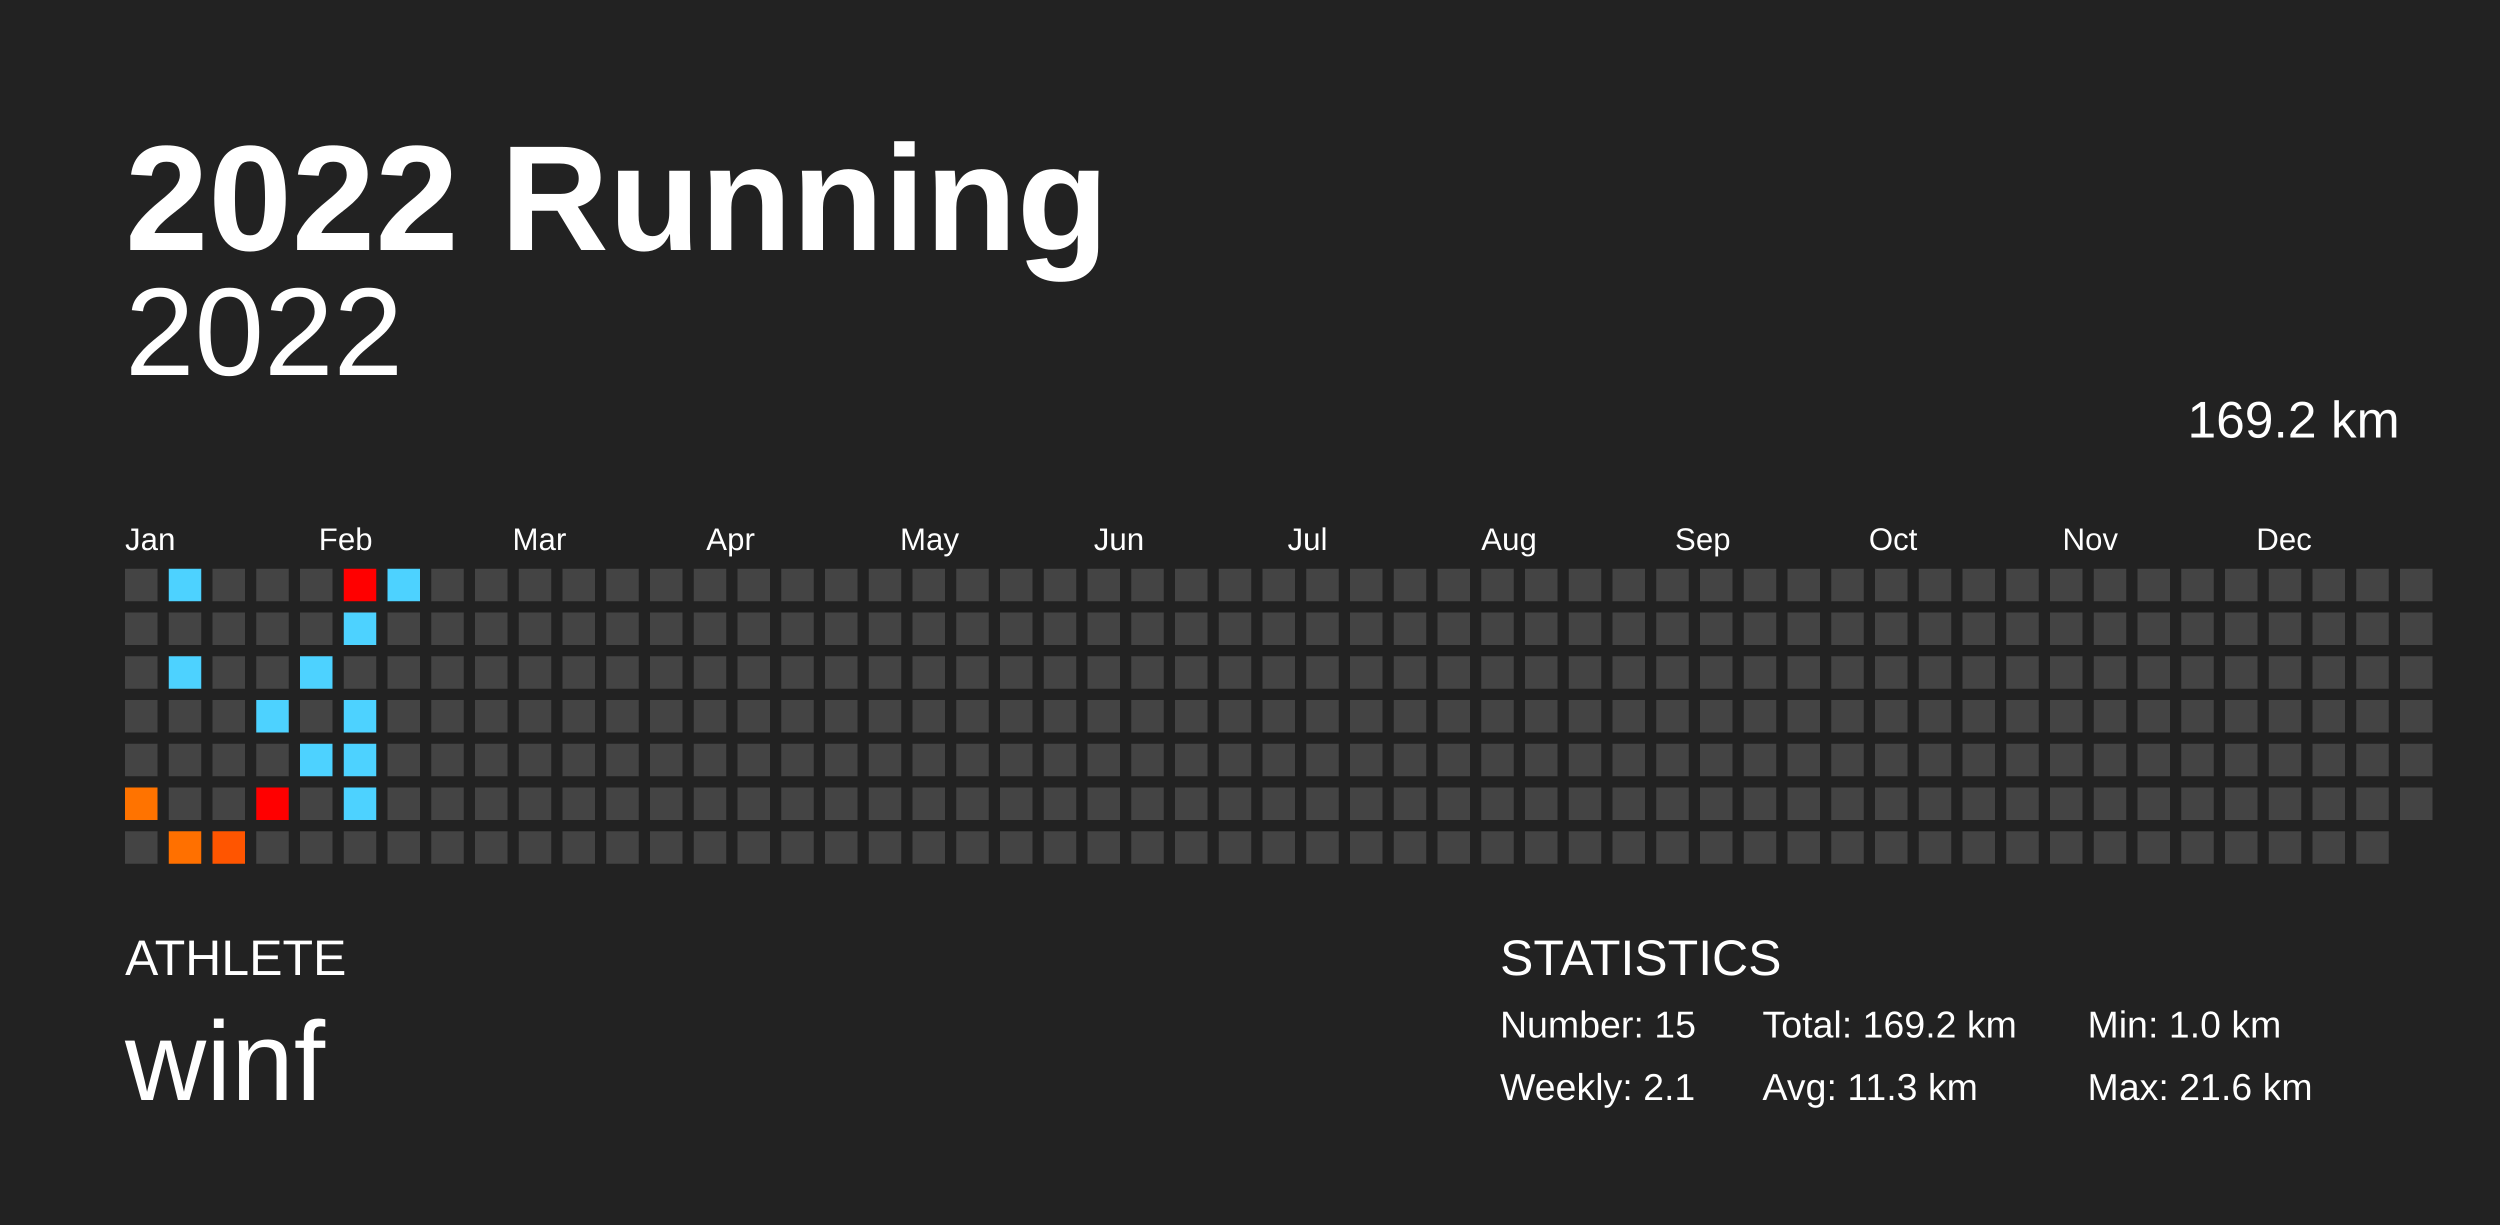
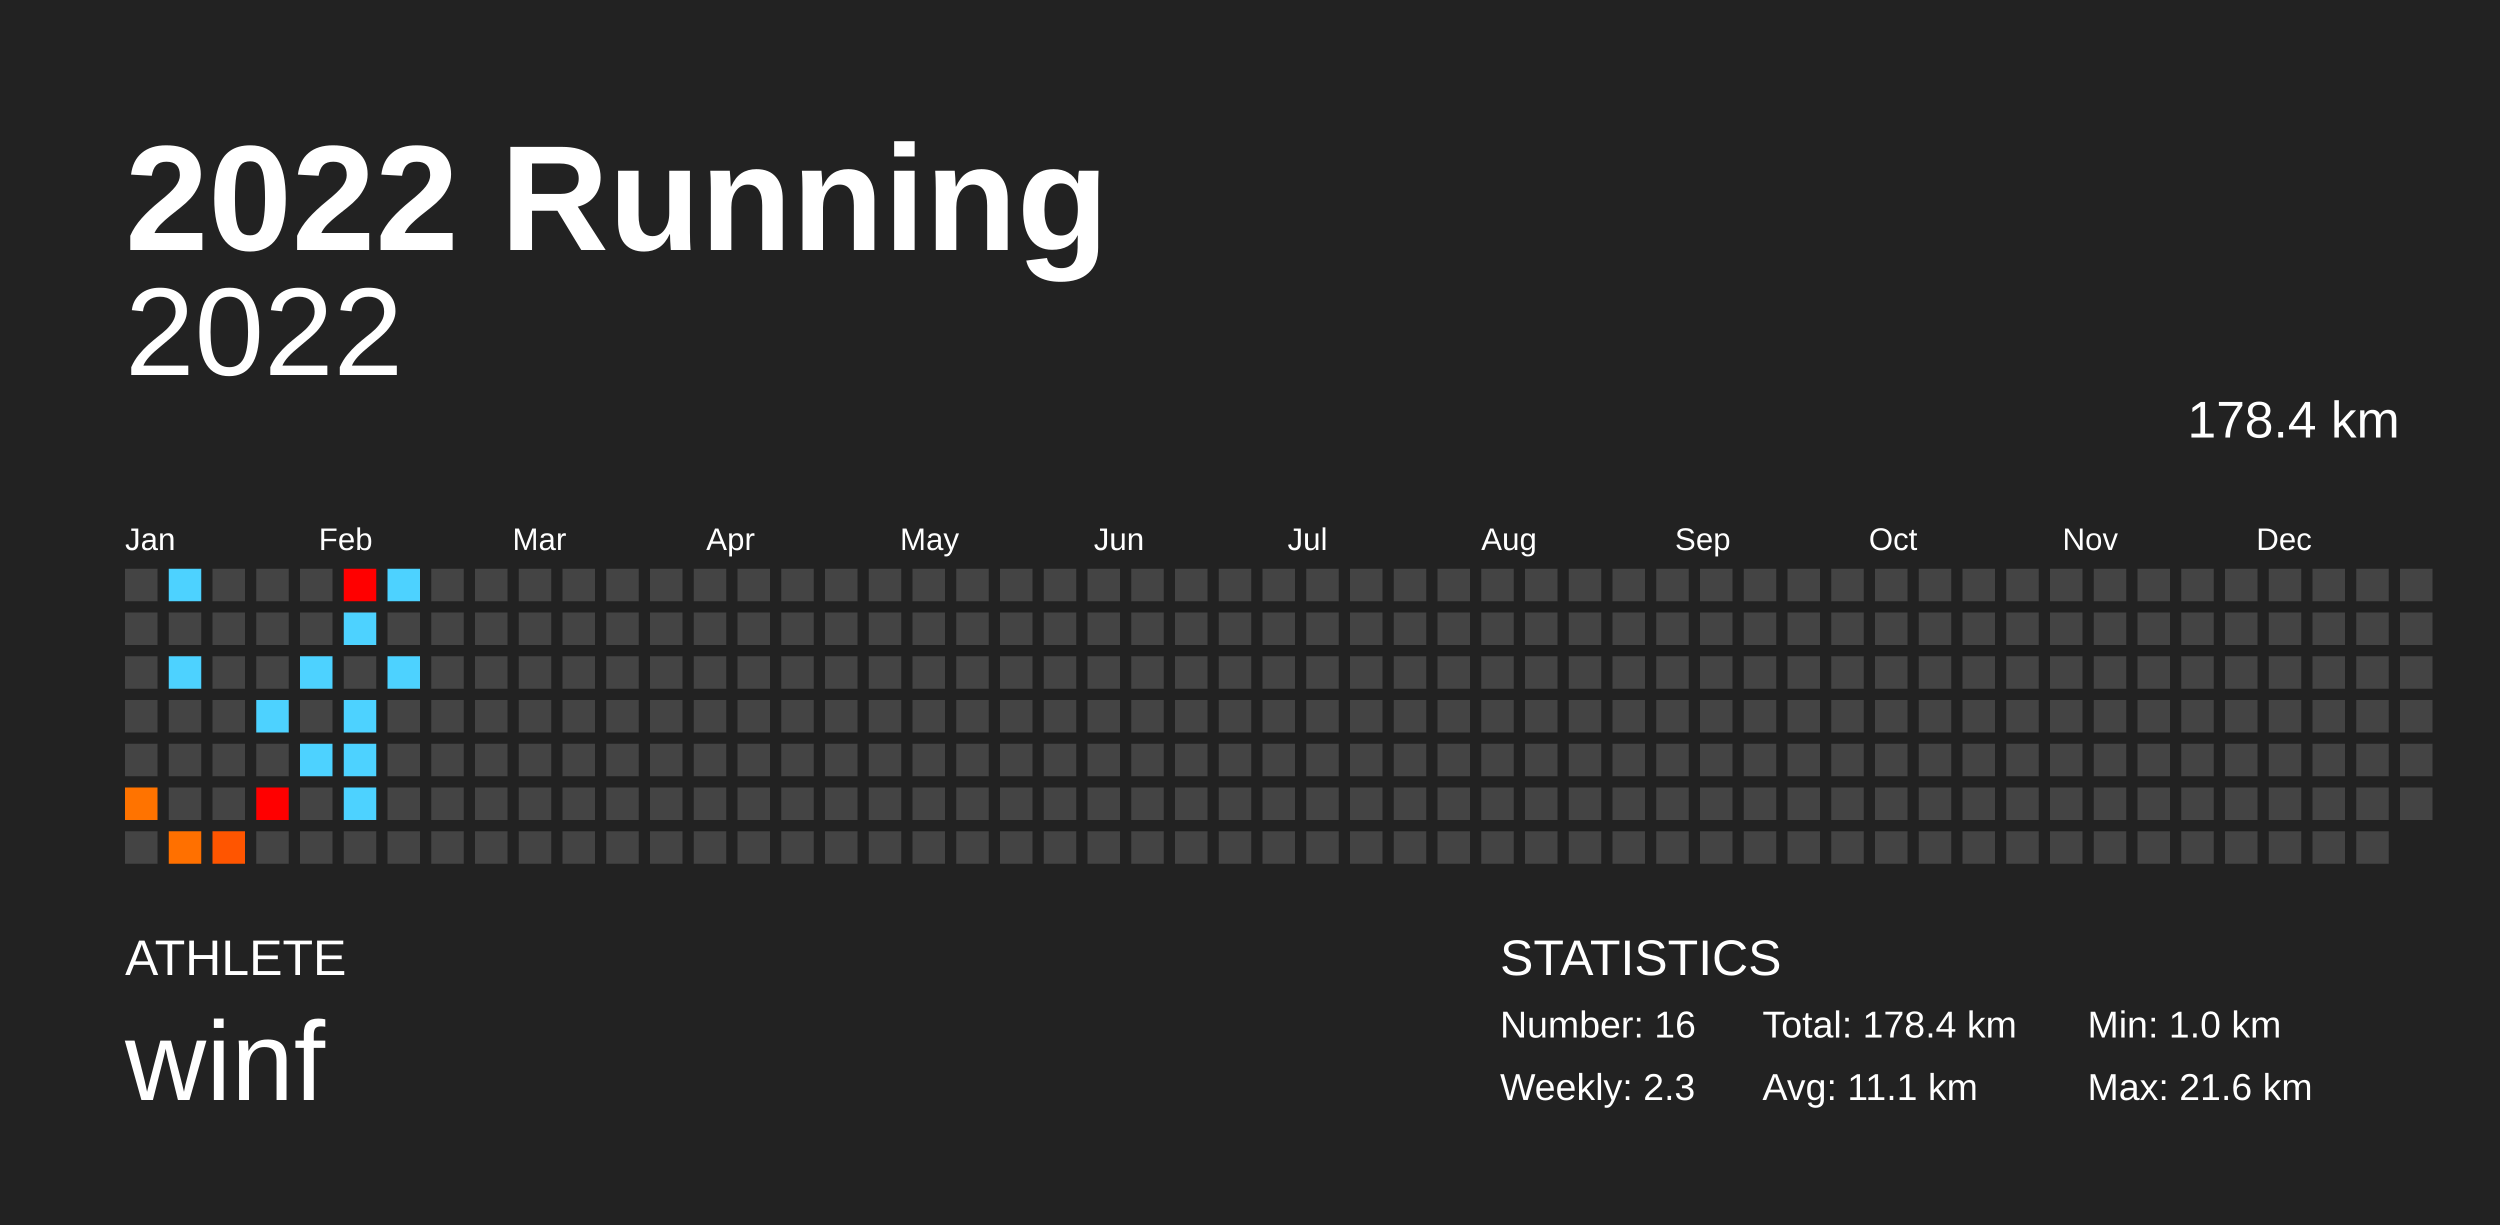
<svg xmlns="http://www.w3.org/2000/svg" baseProfile="full" height="98mm" version="1.1" viewBox="0,0,200,98" width="200mm">
  <defs />
  <rect fill="#222222" height="98" width="200" x="0" y="0" />
  <text fill="#FFFFFF" style="font-size:12px; font-family:Arial; font-weight:bold;" x="10" y="20">2022 Running</text>
  <text fill="#FFFFFF" style="font-size:4px; font-family:Arial" x="10" y="78">ATHLETE</text>
  <text fill="#FFFFFF" style="font-size:9px; font-family:Arial" x="10" y="88">winf</text>
  <text fill="#FFFFFF" style="font-size:4px; font-family:Arial" x="120" y="78">STATISTICS</text>
-   <text fill="#FFFFFF" style="font-size:3px; font-family:Arial" x="120" y="83">Number: 15</text>
-   <text fill="#FFFFFF" style="font-size:3px; font-family:Arial" x="120" y="88">Weekly: 2.1</text>
-   <text fill="#FFFFFF" style="font-size:3px; font-family:Arial" x="141" y="83">Total: 169.2 km</text>
-   <text fill="#FFFFFF" style="font-size:3px; font-family:Arial" x="141" y="88">Avg: 11.3 km</text>
+   <text fill="#FFFFFF" style="font-size:3px; font-family:Arial" x="120" y="83">Number: 16</text>
+   <text fill="#FFFFFF" style="font-size:3px; font-family:Arial" x="120" y="88">Weekly: 2.3</text>
+   <text fill="#FFFFFF" style="font-size:3px; font-family:Arial" x="141" y="83">Total: 178.4 km</text>
+   <text fill="#FFFFFF" style="font-size:3px; font-family:Arial" x="141" y="88">Avg: 11.1 km</text>
  <text fill="#FFFFFF" style="font-size:3px; font-family:Arial" x="167" y="83">Min: 1.0 km</text>
  <text fill="#FFFFFF" style="font-size:3px; font-family:Arial" x="167" y="88">Max: 21.6 km</text>
  <text alignment-baseline="hanging" fill="#FFFFFF" style="font-size:10.0px; font-family:Arial;" x="10" y="30">2022</text>
-   <text alignment-baseline="hanging" fill="#FFFFFF" style="font-size:4.125px; font-family:Arial;" x="175" y="35">169.2 km</text>
+   <text alignment-baseline="hanging" fill="#FFFFFF" style="font-size:4.125px; font-family:Arial;" x="175" y="35">178.4 km</text>
  <text fill="#FFFFFF" style="font-size:2.5px; font-family:Arial" x="10.0" y="44">Jan</text>
  <text fill="#FFFFFF" style="font-size:2.5px; font-family:Arial" x="25.5" y="44">Feb</text>
  <text fill="#FFFFFF" style="font-size:2.5px; font-family:Arial" x="41.0" y="44">Mar</text>
  <text fill="#FFFFFF" style="font-size:2.5px; font-family:Arial" x="56.5" y="44">Apr</text>
  <text fill="#FFFFFF" style="font-size:2.5px; font-family:Arial" x="72.0" y="44">May</text>
  <text fill="#FFFFFF" style="font-size:2.5px; font-family:Arial" x="87.5" y="44">Jun</text>
  <text fill="#FFFFFF" style="font-size:2.5px; font-family:Arial" x="103.0" y="44">Jul</text>
  <text fill="#FFFFFF" style="font-size:2.5px; font-family:Arial" x="118.5" y="44">Aug</text>
  <text fill="#FFFFFF" style="font-size:2.5px; font-family:Arial" x="134.0" y="44">Sep</text>
  <text fill="#FFFFFF" style="font-size:2.5px; font-family:Arial" x="149.5" y="44">Oct</text>
  <text fill="#FFFFFF" style="font-size:2.5px; font-family:Arial" x="165.0" y="44">Nov</text>
  <text fill="#FFFFFF" style="font-size:2.5px; font-family:Arial" x="180.5" y="44">Dec</text>
  <rect fill="#444444" height="2.6" width="2.6" x="10.0" y="45.5" />
  <rect fill="#444444" height="2.6" width="2.6" x="10.0" y="49.0" />
  <rect fill="#444444" height="2.6" width="2.6" x="10.0" y="52.5" />
  <rect fill="#444444" height="2.6" width="2.6" x="10.0" y="56.0" />
  <rect fill="#444444" height="2.6" width="2.6" x="10.0" y="59.5" />
  <rect fill="#ff7300" height="2.6" width="2.6" x="10.0" y="63.0" />
  <rect fill="#444444" height="2.6" width="2.6" x="10.0" y="66.5" />
  <rect fill="#4dd2ff" height="2.6" width="2.6" x="13.5" y="45.5" />
  <rect fill="#444444" height="2.6" width="2.6" x="13.5" y="49.0" />
  <rect fill="#4dd2ff" height="2.6" width="2.6" x="13.5" y="52.5" />
  <rect fill="#444444" height="2.6" width="2.6" x="13.5" y="56.0" />
  <rect fill="#444444" height="2.6" width="2.6" x="13.5" y="59.5" />
  <rect fill="#444444" height="2.6" width="2.6" x="13.5" y="63.0" />
  <rect fill="#ff7000" height="2.6" width="2.6" x="13.5" y="66.5" />
  <rect fill="#444444" height="2.6" width="2.6" x="17.0" y="45.5" />
  <rect fill="#444444" height="2.6" width="2.6" x="17.0" y="49.0" />
  <rect fill="#444444" height="2.6" width="2.6" x="17.0" y="52.5" />
  <rect fill="#444444" height="2.6" width="2.6" x="17.0" y="56.0" />
  <rect fill="#444444" height="2.6" width="2.6" x="17.0" y="59.5" />
  <rect fill="#444444" height="2.6" width="2.6" x="17.0" y="63.0" />
  <rect fill="#ff5500" height="2.6" width="2.6" x="17.0" y="66.5" />
  <rect fill="#444444" height="2.6" width="2.6" x="20.5" y="45.5" />
  <rect fill="#444444" height="2.6" width="2.6" x="20.5" y="49.0" />
  <rect fill="#444444" height="2.6" width="2.6" x="20.5" y="52.5" />
  <rect fill="#4dd2ff" height="2.6" width="2.6" x="20.5" y="56.0" />
  <rect fill="#444444" height="2.6" width="2.6" x="20.5" y="59.5" />
  <rect fill="red" height="2.6" width="2.6" x="20.5" y="63.0" />
  <rect fill="#444444" height="2.6" width="2.6" x="20.5" y="66.5" />
  <rect fill="#444444" height="2.6" width="2.6" x="24.0" y="45.5" />
  <rect fill="#444444" height="2.6" width="2.6" x="24.0" y="49.0" />
  <rect fill="#4dd2ff" height="2.6" width="2.6" x="24.0" y="52.5" />
  <rect fill="#444444" height="2.6" width="2.6" x="24.0" y="56.0" />
  <rect fill="#4dd2ff" height="2.6" width="2.6" x="24.0" y="59.5" />
  <rect fill="#444444" height="2.6" width="2.6" x="24.0" y="63.0" />
  <rect fill="#444444" height="2.6" width="2.6" x="24.0" y="66.5" />
  <rect fill="red" height="2.6" width="2.6" x="27.5" y="45.5" />
  <rect fill="#4dd2ff" height="2.6" width="2.6" x="27.5" y="49.0" />
  <rect fill="#444444" height="2.6" width="2.6" x="27.5" y="52.5" />
  <rect fill="#4dd2ff" height="2.6" width="2.6" x="27.5" y="56.0" />
  <rect fill="#4dd2ff" height="2.6" width="2.6" x="27.5" y="59.5" />
  <rect fill="#4dd2ff" height="2.6" width="2.6" x="27.5" y="63.0" />
  <rect fill="#444444" height="2.6" width="2.6" x="27.5" y="66.5" />
  <rect fill="#4dd2ff" height="2.6" width="2.6" x="31.0" y="45.5" />
  <rect fill="#444444" height="2.6" width="2.6" x="31.0" y="49.0" />
-   <rect fill="#444444" height="2.6" width="2.6" x="31.0" y="52.5" />
+   <rect fill="#4dd2ff" height="2.6" width="2.6" x="31.0" y="52.5" />
  <rect fill="#444444" height="2.6" width="2.6" x="31.0" y="56.0" />
  <rect fill="#444444" height="2.6" width="2.6" x="31.0" y="59.5" />
  <rect fill="#444444" height="2.6" width="2.6" x="31.0" y="63.0" />
  <rect fill="#444444" height="2.6" width="2.6" x="31.0" y="66.5" />
  <rect fill="#444444" height="2.6" width="2.6" x="34.5" y="45.5" />
  <rect fill="#444444" height="2.6" width="2.6" x="34.5" y="49.0" />
  <rect fill="#444444" height="2.6" width="2.6" x="34.5" y="52.5" />
  <rect fill="#444444" height="2.6" width="2.6" x="34.5" y="56.0" />
  <rect fill="#444444" height="2.6" width="2.6" x="34.5" y="59.5" />
  <rect fill="#444444" height="2.6" width="2.6" x="34.5" y="63.0" />
  <rect fill="#444444" height="2.6" width="2.6" x="34.5" y="66.5" />
  <rect fill="#444444" height="2.6" width="2.6" x="38.0" y="45.5" />
  <rect fill="#444444" height="2.6" width="2.6" x="38.0" y="49.0" />
  <rect fill="#444444" height="2.6" width="2.6" x="38.0" y="52.5" />
  <rect fill="#444444" height="2.6" width="2.6" x="38.0" y="56.0" />
  <rect fill="#444444" height="2.6" width="2.6" x="38.0" y="59.5" />
  <rect fill="#444444" height="2.6" width="2.6" x="38.0" y="63.0" />
  <rect fill="#444444" height="2.6" width="2.6" x="38.0" y="66.5" />
  <rect fill="#444444" height="2.6" width="2.6" x="41.5" y="45.5" />
  <rect fill="#444444" height="2.6" width="2.6" x="41.5" y="49.0" />
  <rect fill="#444444" height="2.6" width="2.6" x="41.5" y="52.5" />
  <rect fill="#444444" height="2.6" width="2.6" x="41.5" y="56.0" />
  <rect fill="#444444" height="2.6" width="2.6" x="41.5" y="59.5" />
  <rect fill="#444444" height="2.6" width="2.6" x="41.5" y="63.0" />
  <rect fill="#444444" height="2.6" width="2.6" x="41.5" y="66.5" />
  <rect fill="#444444" height="2.6" width="2.6" x="45.0" y="45.5" />
  <rect fill="#444444" height="2.6" width="2.6" x="45.0" y="49.0" />
  <rect fill="#444444" height="2.6" width="2.6" x="45.0" y="52.5" />
  <rect fill="#444444" height="2.6" width="2.6" x="45.0" y="56.0" />
  <rect fill="#444444" height="2.6" width="2.6" x="45.0" y="59.5" />
  <rect fill="#444444" height="2.6" width="2.6" x="45.0" y="63.0" />
  <rect fill="#444444" height="2.6" width="2.6" x="45.0" y="66.5" />
  <rect fill="#444444" height="2.6" width="2.6" x="48.5" y="45.5" />
  <rect fill="#444444" height="2.6" width="2.6" x="48.5" y="49.0" />
  <rect fill="#444444" height="2.6" width="2.6" x="48.5" y="52.5" />
  <rect fill="#444444" height="2.6" width="2.6" x="48.5" y="56.0" />
  <rect fill="#444444" height="2.6" width="2.6" x="48.5" y="59.5" />
  <rect fill="#444444" height="2.6" width="2.6" x="48.5" y="63.0" />
  <rect fill="#444444" height="2.6" width="2.6" x="48.5" y="66.5" />
  <rect fill="#444444" height="2.6" width="2.6" x="52.0" y="45.5" />
  <rect fill="#444444" height="2.6" width="2.6" x="52.0" y="49.0" />
  <rect fill="#444444" height="2.6" width="2.6" x="52.0" y="52.5" />
  <rect fill="#444444" height="2.6" width="2.6" x="52.0" y="56.0" />
  <rect fill="#444444" height="2.6" width="2.6" x="52.0" y="59.5" />
  <rect fill="#444444" height="2.6" width="2.6" x="52.0" y="63.0" />
  <rect fill="#444444" height="2.6" width="2.6" x="52.0" y="66.5" />
  <rect fill="#444444" height="2.6" width="2.6" x="55.5" y="45.5" />
  <rect fill="#444444" height="2.6" width="2.6" x="55.5" y="49.0" />
  <rect fill="#444444" height="2.6" width="2.6" x="55.5" y="52.5" />
  <rect fill="#444444" height="2.6" width="2.6" x="55.5" y="56.0" />
  <rect fill="#444444" height="2.6" width="2.6" x="55.5" y="59.5" />
  <rect fill="#444444" height="2.6" width="2.6" x="55.5" y="63.0" />
  <rect fill="#444444" height="2.6" width="2.6" x="55.5" y="66.5" />
  <rect fill="#444444" height="2.6" width="2.6" x="59.0" y="45.5" />
  <rect fill="#444444" height="2.6" width="2.6" x="59.0" y="49.0" />
  <rect fill="#444444" height="2.6" width="2.6" x="59.0" y="52.5" />
  <rect fill="#444444" height="2.6" width="2.6" x="59.0" y="56.0" />
  <rect fill="#444444" height="2.6" width="2.6" x="59.0" y="59.5" />
  <rect fill="#444444" height="2.6" width="2.6" x="59.0" y="63.0" />
  <rect fill="#444444" height="2.6" width="2.6" x="59.0" y="66.5" />
  <rect fill="#444444" height="2.6" width="2.6" x="62.5" y="45.5" />
  <rect fill="#444444" height="2.6" width="2.6" x="62.5" y="49.0" />
  <rect fill="#444444" height="2.6" width="2.6" x="62.5" y="52.5" />
  <rect fill="#444444" height="2.6" width="2.6" x="62.5" y="56.0" />
  <rect fill="#444444" height="2.6" width="2.6" x="62.5" y="59.5" />
  <rect fill="#444444" height="2.6" width="2.6" x="62.5" y="63.0" />
  <rect fill="#444444" height="2.6" width="2.6" x="62.5" y="66.5" />
  <rect fill="#444444" height="2.6" width="2.6" x="66.0" y="45.5" />
  <rect fill="#444444" height="2.6" width="2.6" x="66.0" y="49.0" />
  <rect fill="#444444" height="2.6" width="2.6" x="66.0" y="52.5" />
  <rect fill="#444444" height="2.6" width="2.6" x="66.0" y="56.0" />
  <rect fill="#444444" height="2.6" width="2.6" x="66.0" y="59.5" />
  <rect fill="#444444" height="2.6" width="2.6" x="66.0" y="63.0" />
  <rect fill="#444444" height="2.6" width="2.6" x="66.0" y="66.5" />
  <rect fill="#444444" height="2.6" width="2.6" x="69.5" y="45.5" />
  <rect fill="#444444" height="2.6" width="2.6" x="69.5" y="49.0" />
  <rect fill="#444444" height="2.6" width="2.6" x="69.5" y="52.5" />
  <rect fill="#444444" height="2.6" width="2.6" x="69.5" y="56.0" />
  <rect fill="#444444" height="2.6" width="2.6" x="69.5" y="59.5" />
  <rect fill="#444444" height="2.6" width="2.6" x="69.5" y="63.0" />
  <rect fill="#444444" height="2.6" width="2.6" x="69.5" y="66.5" />
  <rect fill="#444444" height="2.6" width="2.6" x="73.0" y="45.5" />
  <rect fill="#444444" height="2.6" width="2.6" x="73.0" y="49.0" />
  <rect fill="#444444" height="2.6" width="2.6" x="73.0" y="52.5" />
  <rect fill="#444444" height="2.6" width="2.6" x="73.0" y="56.0" />
  <rect fill="#444444" height="2.6" width="2.6" x="73.0" y="59.5" />
  <rect fill="#444444" height="2.6" width="2.6" x="73.0" y="63.0" />
  <rect fill="#444444" height="2.6" width="2.6" x="73.0" y="66.5" />
  <rect fill="#444444" height="2.6" width="2.6" x="76.5" y="45.5" />
  <rect fill="#444444" height="2.6" width="2.6" x="76.5" y="49.0" />
  <rect fill="#444444" height="2.6" width="2.6" x="76.5" y="52.5" />
  <rect fill="#444444" height="2.6" width="2.6" x="76.5" y="56.0" />
  <rect fill="#444444" height="2.6" width="2.6" x="76.5" y="59.5" />
  <rect fill="#444444" height="2.6" width="2.6" x="76.5" y="63.0" />
  <rect fill="#444444" height="2.6" width="2.6" x="76.5" y="66.5" />
  <rect fill="#444444" height="2.6" width="2.6" x="80.0" y="45.5" />
  <rect fill="#444444" height="2.6" width="2.6" x="80.0" y="49.0" />
  <rect fill="#444444" height="2.6" width="2.6" x="80.0" y="52.5" />
  <rect fill="#444444" height="2.6" width="2.6" x="80.0" y="56.0" />
  <rect fill="#444444" height="2.6" width="2.6" x="80.0" y="59.5" />
  <rect fill="#444444" height="2.6" width="2.6" x="80.0" y="63.0" />
  <rect fill="#444444" height="2.6" width="2.6" x="80.0" y="66.5" />
  <rect fill="#444444" height="2.6" width="2.6" x="83.5" y="45.5" />
  <rect fill="#444444" height="2.6" width="2.6" x="83.5" y="49.0" />
  <rect fill="#444444" height="2.6" width="2.6" x="83.5" y="52.5" />
  <rect fill="#444444" height="2.6" width="2.6" x="83.5" y="56.0" />
  <rect fill="#444444" height="2.6" width="2.6" x="83.5" y="59.5" />
  <rect fill="#444444" height="2.6" width="2.6" x="83.5" y="63.0" />
  <rect fill="#444444" height="2.6" width="2.6" x="83.5" y="66.5" />
  <rect fill="#444444" height="2.6" width="2.6" x="87.0" y="45.5" />
  <rect fill="#444444" height="2.6" width="2.6" x="87.0" y="49.0" />
  <rect fill="#444444" height="2.6" width="2.6" x="87.0" y="52.5" />
  <rect fill="#444444" height="2.6" width="2.6" x="87.0" y="56.0" />
  <rect fill="#444444" height="2.6" width="2.6" x="87.0" y="59.5" />
  <rect fill="#444444" height="2.6" width="2.6" x="87.0" y="63.0" />
  <rect fill="#444444" height="2.6" width="2.6" x="87.0" y="66.5" />
  <rect fill="#444444" height="2.6" width="2.6" x="90.5" y="45.5" />
  <rect fill="#444444" height="2.6" width="2.6" x="90.5" y="49.0" />
  <rect fill="#444444" height="2.6" width="2.6" x="90.5" y="52.5" />
  <rect fill="#444444" height="2.6" width="2.6" x="90.5" y="56.0" />
  <rect fill="#444444" height="2.6" width="2.6" x="90.5" y="59.5" />
  <rect fill="#444444" height="2.6" width="2.6" x="90.5" y="63.0" />
  <rect fill="#444444" height="2.6" width="2.6" x="90.5" y="66.5" />
  <rect fill="#444444" height="2.6" width="2.6" x="94.0" y="45.5" />
  <rect fill="#444444" height="2.6" width="2.6" x="94.0" y="49.0" />
  <rect fill="#444444" height="2.6" width="2.6" x="94.0" y="52.5" />
  <rect fill="#444444" height="2.6" width="2.6" x="94.0" y="56.0" />
  <rect fill="#444444" height="2.6" width="2.6" x="94.0" y="59.5" />
  <rect fill="#444444" height="2.6" width="2.6" x="94.0" y="63.0" />
  <rect fill="#444444" height="2.6" width="2.6" x="94.0" y="66.5" />
  <rect fill="#444444" height="2.6" width="2.6" x="97.5" y="45.5" />
  <rect fill="#444444" height="2.6" width="2.6" x="97.5" y="49.0" />
  <rect fill="#444444" height="2.6" width="2.6" x="97.5" y="52.5" />
  <rect fill="#444444" height="2.6" width="2.6" x="97.5" y="56.0" />
  <rect fill="#444444" height="2.6" width="2.6" x="97.5" y="59.5" />
  <rect fill="#444444" height="2.6" width="2.6" x="97.5" y="63.0" />
  <rect fill="#444444" height="2.6" width="2.6" x="97.5" y="66.5" />
  <rect fill="#444444" height="2.6" width="2.6" x="101.0" y="45.5" />
  <rect fill="#444444" height="2.6" width="2.6" x="101.0" y="49.0" />
  <rect fill="#444444" height="2.6" width="2.6" x="101.0" y="52.5" />
  <rect fill="#444444" height="2.6" width="2.6" x="101.0" y="56.0" />
  <rect fill="#444444" height="2.6" width="2.6" x="101.0" y="59.5" />
  <rect fill="#444444" height="2.6" width="2.6" x="101.0" y="63.0" />
  <rect fill="#444444" height="2.6" width="2.6" x="101.0" y="66.5" />
  <rect fill="#444444" height="2.6" width="2.6" x="104.5" y="45.5" />
  <rect fill="#444444" height="2.6" width="2.6" x="104.5" y="49.0" />
  <rect fill="#444444" height="2.6" width="2.6" x="104.5" y="52.5" />
  <rect fill="#444444" height="2.6" width="2.6" x="104.5" y="56.0" />
  <rect fill="#444444" height="2.6" width="2.6" x="104.5" y="59.5" />
  <rect fill="#444444" height="2.6" width="2.6" x="104.5" y="63.0" />
  <rect fill="#444444" height="2.6" width="2.6" x="104.5" y="66.5" />
  <rect fill="#444444" height="2.6" width="2.6" x="108.0" y="45.5" />
  <rect fill="#444444" height="2.6" width="2.6" x="108.0" y="49.0" />
  <rect fill="#444444" height="2.6" width="2.6" x="108.0" y="52.5" />
  <rect fill="#444444" height="2.6" width="2.6" x="108.0" y="56.0" />
  <rect fill="#444444" height="2.6" width="2.6" x="108.0" y="59.5" />
  <rect fill="#444444" height="2.6" width="2.6" x="108.0" y="63.0" />
  <rect fill="#444444" height="2.6" width="2.6" x="108.0" y="66.5" />
  <rect fill="#444444" height="2.6" width="2.6" x="111.5" y="45.5" />
  <rect fill="#444444" height="2.6" width="2.6" x="111.5" y="49.0" />
  <rect fill="#444444" height="2.6" width="2.6" x="111.5" y="52.5" />
  <rect fill="#444444" height="2.6" width="2.6" x="111.5" y="56.0" />
  <rect fill="#444444" height="2.6" width="2.6" x="111.5" y="59.5" />
  <rect fill="#444444" height="2.6" width="2.6" x="111.5" y="63.0" />
  <rect fill="#444444" height="2.6" width="2.6" x="111.5" y="66.5" />
  <rect fill="#444444" height="2.6" width="2.6" x="115.0" y="45.5" />
  <rect fill="#444444" height="2.6" width="2.6" x="115.0" y="49.0" />
  <rect fill="#444444" height="2.6" width="2.6" x="115.0" y="52.5" />
  <rect fill="#444444" height="2.6" width="2.6" x="115.0" y="56.0" />
  <rect fill="#444444" height="2.6" width="2.6" x="115.0" y="59.5" />
  <rect fill="#444444" height="2.6" width="2.6" x="115.0" y="63.0" />
  <rect fill="#444444" height="2.6" width="2.6" x="115.0" y="66.5" />
  <rect fill="#444444" height="2.6" width="2.6" x="118.5" y="45.5" />
  <rect fill="#444444" height="2.6" width="2.6" x="118.5" y="49.0" />
  <rect fill="#444444" height="2.6" width="2.6" x="118.5" y="52.5" />
  <rect fill="#444444" height="2.6" width="2.6" x="118.5" y="56.0" />
  <rect fill="#444444" height="2.6" width="2.6" x="118.5" y="59.5" />
  <rect fill="#444444" height="2.6" width="2.6" x="118.5" y="63.0" />
  <rect fill="#444444" height="2.6" width="2.6" x="118.5" y="66.5" />
  <rect fill="#444444" height="2.6" width="2.6" x="122.0" y="45.5" />
  <rect fill="#444444" height="2.6" width="2.6" x="122.0" y="49.0" />
  <rect fill="#444444" height="2.6" width="2.6" x="122.0" y="52.5" />
  <rect fill="#444444" height="2.6" width="2.6" x="122.0" y="56.0" />
  <rect fill="#444444" height="2.6" width="2.6" x="122.0" y="59.5" />
  <rect fill="#444444" height="2.6" width="2.6" x="122.0" y="63.0" />
  <rect fill="#444444" height="2.6" width="2.6" x="122.0" y="66.5" />
  <rect fill="#444444" height="2.6" width="2.6" x="125.5" y="45.5" />
  <rect fill="#444444" height="2.6" width="2.6" x="125.5" y="49.0" />
  <rect fill="#444444" height="2.6" width="2.6" x="125.5" y="52.5" />
  <rect fill="#444444" height="2.6" width="2.6" x="125.5" y="56.0" />
  <rect fill="#444444" height="2.6" width="2.6" x="125.5" y="59.5" />
  <rect fill="#444444" height="2.6" width="2.6" x="125.5" y="63.0" />
  <rect fill="#444444" height="2.6" width="2.6" x="125.5" y="66.5" />
  <rect fill="#444444" height="2.6" width="2.6" x="129.0" y="45.5" />
  <rect fill="#444444" height="2.6" width="2.6" x="129.0" y="49.0" />
  <rect fill="#444444" height="2.6" width="2.6" x="129.0" y="52.5" />
  <rect fill="#444444" height="2.6" width="2.6" x="129.0" y="56.0" />
  <rect fill="#444444" height="2.6" width="2.6" x="129.0" y="59.5" />
  <rect fill="#444444" height="2.6" width="2.6" x="129.0" y="63.0" />
  <rect fill="#444444" height="2.6" width="2.6" x="129.0" y="66.5" />
  <rect fill="#444444" height="2.6" width="2.6" x="132.5" y="45.5" />
  <rect fill="#444444" height="2.6" width="2.6" x="132.5" y="49.0" />
  <rect fill="#444444" height="2.6" width="2.6" x="132.5" y="52.5" />
  <rect fill="#444444" height="2.6" width="2.6" x="132.5" y="56.0" />
  <rect fill="#444444" height="2.6" width="2.6" x="132.5" y="59.5" />
  <rect fill="#444444" height="2.6" width="2.6" x="132.5" y="63.0" />
  <rect fill="#444444" height="2.6" width="2.6" x="132.5" y="66.5" />
  <rect fill="#444444" height="2.6" width="2.6" x="136.0" y="45.5" />
  <rect fill="#444444" height="2.6" width="2.6" x="136.0" y="49.0" />
  <rect fill="#444444" height="2.6" width="2.6" x="136.0" y="52.5" />
  <rect fill="#444444" height="2.6" width="2.6" x="136.0" y="56.0" />
  <rect fill="#444444" height="2.6" width="2.6" x="136.0" y="59.5" />
  <rect fill="#444444" height="2.6" width="2.6" x="136.0" y="63.0" />
  <rect fill="#444444" height="2.6" width="2.6" x="136.0" y="66.5" />
  <rect fill="#444444" height="2.6" width="2.6" x="139.5" y="45.5" />
  <rect fill="#444444" height="2.6" width="2.6" x="139.5" y="49.0" />
  <rect fill="#444444" height="2.6" width="2.6" x="139.5" y="52.5" />
  <rect fill="#444444" height="2.6" width="2.6" x="139.5" y="56.0" />
  <rect fill="#444444" height="2.6" width="2.6" x="139.5" y="59.5" />
  <rect fill="#444444" height="2.6" width="2.6" x="139.5" y="63.0" />
  <rect fill="#444444" height="2.6" width="2.6" x="139.5" y="66.5" />
  <rect fill="#444444" height="2.6" width="2.6" x="143.0" y="45.5" />
  <rect fill="#444444" height="2.6" width="2.6" x="143.0" y="49.0" />
  <rect fill="#444444" height="2.6" width="2.6" x="143.0" y="52.5" />
  <rect fill="#444444" height="2.6" width="2.6" x="143.0" y="56.0" />
  <rect fill="#444444" height="2.6" width="2.6" x="143.0" y="59.5" />
  <rect fill="#444444" height="2.6" width="2.6" x="143.0" y="63.0" />
  <rect fill="#444444" height="2.6" width="2.6" x="143.0" y="66.5" />
  <rect fill="#444444" height="2.6" width="2.6" x="146.5" y="45.5" />
  <rect fill="#444444" height="2.6" width="2.6" x="146.5" y="49.0" />
  <rect fill="#444444" height="2.6" width="2.6" x="146.5" y="52.5" />
  <rect fill="#444444" height="2.6" width="2.6" x="146.5" y="56.0" />
  <rect fill="#444444" height="2.6" width="2.6" x="146.5" y="59.5" />
  <rect fill="#444444" height="2.6" width="2.6" x="146.5" y="63.0" />
  <rect fill="#444444" height="2.6" width="2.6" x="146.5" y="66.5" />
  <rect fill="#444444" height="2.6" width="2.6" x="150.0" y="45.5" />
  <rect fill="#444444" height="2.6" width="2.6" x="150.0" y="49.0" />
  <rect fill="#444444" height="2.6" width="2.6" x="150.0" y="52.5" />
  <rect fill="#444444" height="2.6" width="2.6" x="150.0" y="56.0" />
  <rect fill="#444444" height="2.6" width="2.6" x="150.0" y="59.5" />
  <rect fill="#444444" height="2.6" width="2.6" x="150.0" y="63.0" />
  <rect fill="#444444" height="2.6" width="2.6" x="150.0" y="66.5" />
  <rect fill="#444444" height="2.6" width="2.6" x="153.5" y="45.5" />
  <rect fill="#444444" height="2.6" width="2.6" x="153.5" y="49.0" />
  <rect fill="#444444" height="2.6" width="2.6" x="153.5" y="52.5" />
  <rect fill="#444444" height="2.6" width="2.6" x="153.5" y="56.0" />
  <rect fill="#444444" height="2.6" width="2.6" x="153.5" y="59.5" />
  <rect fill="#444444" height="2.6" width="2.6" x="153.5" y="63.0" />
  <rect fill="#444444" height="2.6" width="2.6" x="153.5" y="66.5" />
  <rect fill="#444444" height="2.6" width="2.6" x="157.0" y="45.5" />
  <rect fill="#444444" height="2.6" width="2.6" x="157.0" y="49.0" />
  <rect fill="#444444" height="2.6" width="2.6" x="157.0" y="52.5" />
  <rect fill="#444444" height="2.6" width="2.6" x="157.0" y="56.0" />
  <rect fill="#444444" height="2.6" width="2.6" x="157.0" y="59.5" />
  <rect fill="#444444" height="2.6" width="2.6" x="157.0" y="63.0" />
  <rect fill="#444444" height="2.6" width="2.6" x="157.0" y="66.5" />
  <rect fill="#444444" height="2.6" width="2.6" x="160.5" y="45.5" />
  <rect fill="#444444" height="2.6" width="2.6" x="160.5" y="49.0" />
  <rect fill="#444444" height="2.6" width="2.6" x="160.5" y="52.5" />
  <rect fill="#444444" height="2.6" width="2.6" x="160.5" y="56.0" />
  <rect fill="#444444" height="2.6" width="2.6" x="160.5" y="59.5" />
  <rect fill="#444444" height="2.6" width="2.6" x="160.5" y="63.0" />
  <rect fill="#444444" height="2.6" width="2.6" x="160.5" y="66.5" />
  <rect fill="#444444" height="2.6" width="2.6" x="164.0" y="45.5" />
  <rect fill="#444444" height="2.6" width="2.6" x="164.0" y="49.0" />
  <rect fill="#444444" height="2.6" width="2.6" x="164.0" y="52.5" />
  <rect fill="#444444" height="2.6" width="2.6" x="164.0" y="56.0" />
  <rect fill="#444444" height="2.6" width="2.6" x="164.0" y="59.5" />
  <rect fill="#444444" height="2.6" width="2.6" x="164.0" y="63.0" />
  <rect fill="#444444" height="2.6" width="2.6" x="164.0" y="66.5" />
  <rect fill="#444444" height="2.6" width="2.6" x="167.5" y="45.5" />
  <rect fill="#444444" height="2.6" width="2.6" x="167.5" y="49.0" />
  <rect fill="#444444" height="2.6" width="2.6" x="167.5" y="52.5" />
  <rect fill="#444444" height="2.6" width="2.6" x="167.5" y="56.0" />
  <rect fill="#444444" height="2.6" width="2.6" x="167.5" y="59.5" />
  <rect fill="#444444" height="2.6" width="2.6" x="167.5" y="63.0" />
  <rect fill="#444444" height="2.6" width="2.6" x="167.5" y="66.5" />
  <rect fill="#444444" height="2.6" width="2.6" x="171.0" y="45.5" />
  <rect fill="#444444" height="2.6" width="2.6" x="171.0" y="49.0" />
  <rect fill="#444444" height="2.6" width="2.6" x="171.0" y="52.5" />
  <rect fill="#444444" height="2.6" width="2.6" x="171.0" y="56.0" />
  <rect fill="#444444" height="2.6" width="2.6" x="171.0" y="59.5" />
  <rect fill="#444444" height="2.6" width="2.6" x="171.0" y="63.0" />
  <rect fill="#444444" height="2.6" width="2.6" x="171.0" y="66.5" />
  <rect fill="#444444" height="2.6" width="2.6" x="174.5" y="45.5" />
  <rect fill="#444444" height="2.6" width="2.6" x="174.5" y="49.0" />
  <rect fill="#444444" height="2.6" width="2.6" x="174.5" y="52.5" />
  <rect fill="#444444" height="2.6" width="2.6" x="174.5" y="56.0" />
  <rect fill="#444444" height="2.6" width="2.6" x="174.5" y="59.5" />
  <rect fill="#444444" height="2.6" width="2.6" x="174.5" y="63.0" />
  <rect fill="#444444" height="2.6" width="2.6" x="174.5" y="66.5" />
  <rect fill="#444444" height="2.6" width="2.6" x="178.0" y="45.5" />
  <rect fill="#444444" height="2.6" width="2.6" x="178.0" y="49.0" />
  <rect fill="#444444" height="2.6" width="2.6" x="178.0" y="52.5" />
  <rect fill="#444444" height="2.6" width="2.6" x="178.0" y="56.0" />
  <rect fill="#444444" height="2.6" width="2.6" x="178.0" y="59.5" />
  <rect fill="#444444" height="2.6" width="2.6" x="178.0" y="63.0" />
  <rect fill="#444444" height="2.6" width="2.6" x="178.0" y="66.5" />
  <rect fill="#444444" height="2.6" width="2.6" x="181.5" y="45.5" />
  <rect fill="#444444" height="2.6" width="2.6" x="181.5" y="49.0" />
  <rect fill="#444444" height="2.6" width="2.6" x="181.5" y="52.5" />
  <rect fill="#444444" height="2.6" width="2.6" x="181.5" y="56.0" />
  <rect fill="#444444" height="2.6" width="2.6" x="181.5" y="59.5" />
  <rect fill="#444444" height="2.6" width="2.6" x="181.5" y="63.0" />
  <rect fill="#444444" height="2.6" width="2.6" x="181.5" y="66.5" />
  <rect fill="#444444" height="2.6" width="2.6" x="185.0" y="45.5" />
  <rect fill="#444444" height="2.6" width="2.6" x="185.0" y="49.0" />
  <rect fill="#444444" height="2.6" width="2.6" x="185.0" y="52.5" />
  <rect fill="#444444" height="2.6" width="2.6" x="185.0" y="56.0" />
  <rect fill="#444444" height="2.6" width="2.6" x="185.0" y="59.5" />
  <rect fill="#444444" height="2.6" width="2.6" x="185.0" y="63.0" />
  <rect fill="#444444" height="2.6" width="2.6" x="185.0" y="66.5" />
  <rect fill="#444444" height="2.6" width="2.6" x="188.5" y="45.5" />
  <rect fill="#444444" height="2.6" width="2.6" x="188.5" y="49.0" />
  <rect fill="#444444" height="2.6" width="2.6" x="188.5" y="52.5" />
  <rect fill="#444444" height="2.6" width="2.6" x="188.5" y="56.0" />
  <rect fill="#444444" height="2.6" width="2.6" x="188.5" y="59.5" />
  <rect fill="#444444" height="2.6" width="2.6" x="188.5" y="63.0" />
  <rect fill="#444444" height="2.6" width="2.6" x="188.5" y="66.5" />
  <rect fill="#444444" height="2.6" width="2.6" x="192.0" y="45.5" />
  <rect fill="#444444" height="2.6" width="2.6" x="192.0" y="49.0" />
  <rect fill="#444444" height="2.6" width="2.6" x="192.0" y="52.5" />
  <rect fill="#444444" height="2.6" width="2.6" x="192.0" y="56.0" />
  <rect fill="#444444" height="2.6" width="2.6" x="192.0" y="59.5" />
  <rect fill="#444444" height="2.6" width="2.6" x="192.0" y="63.0" />
</svg>
